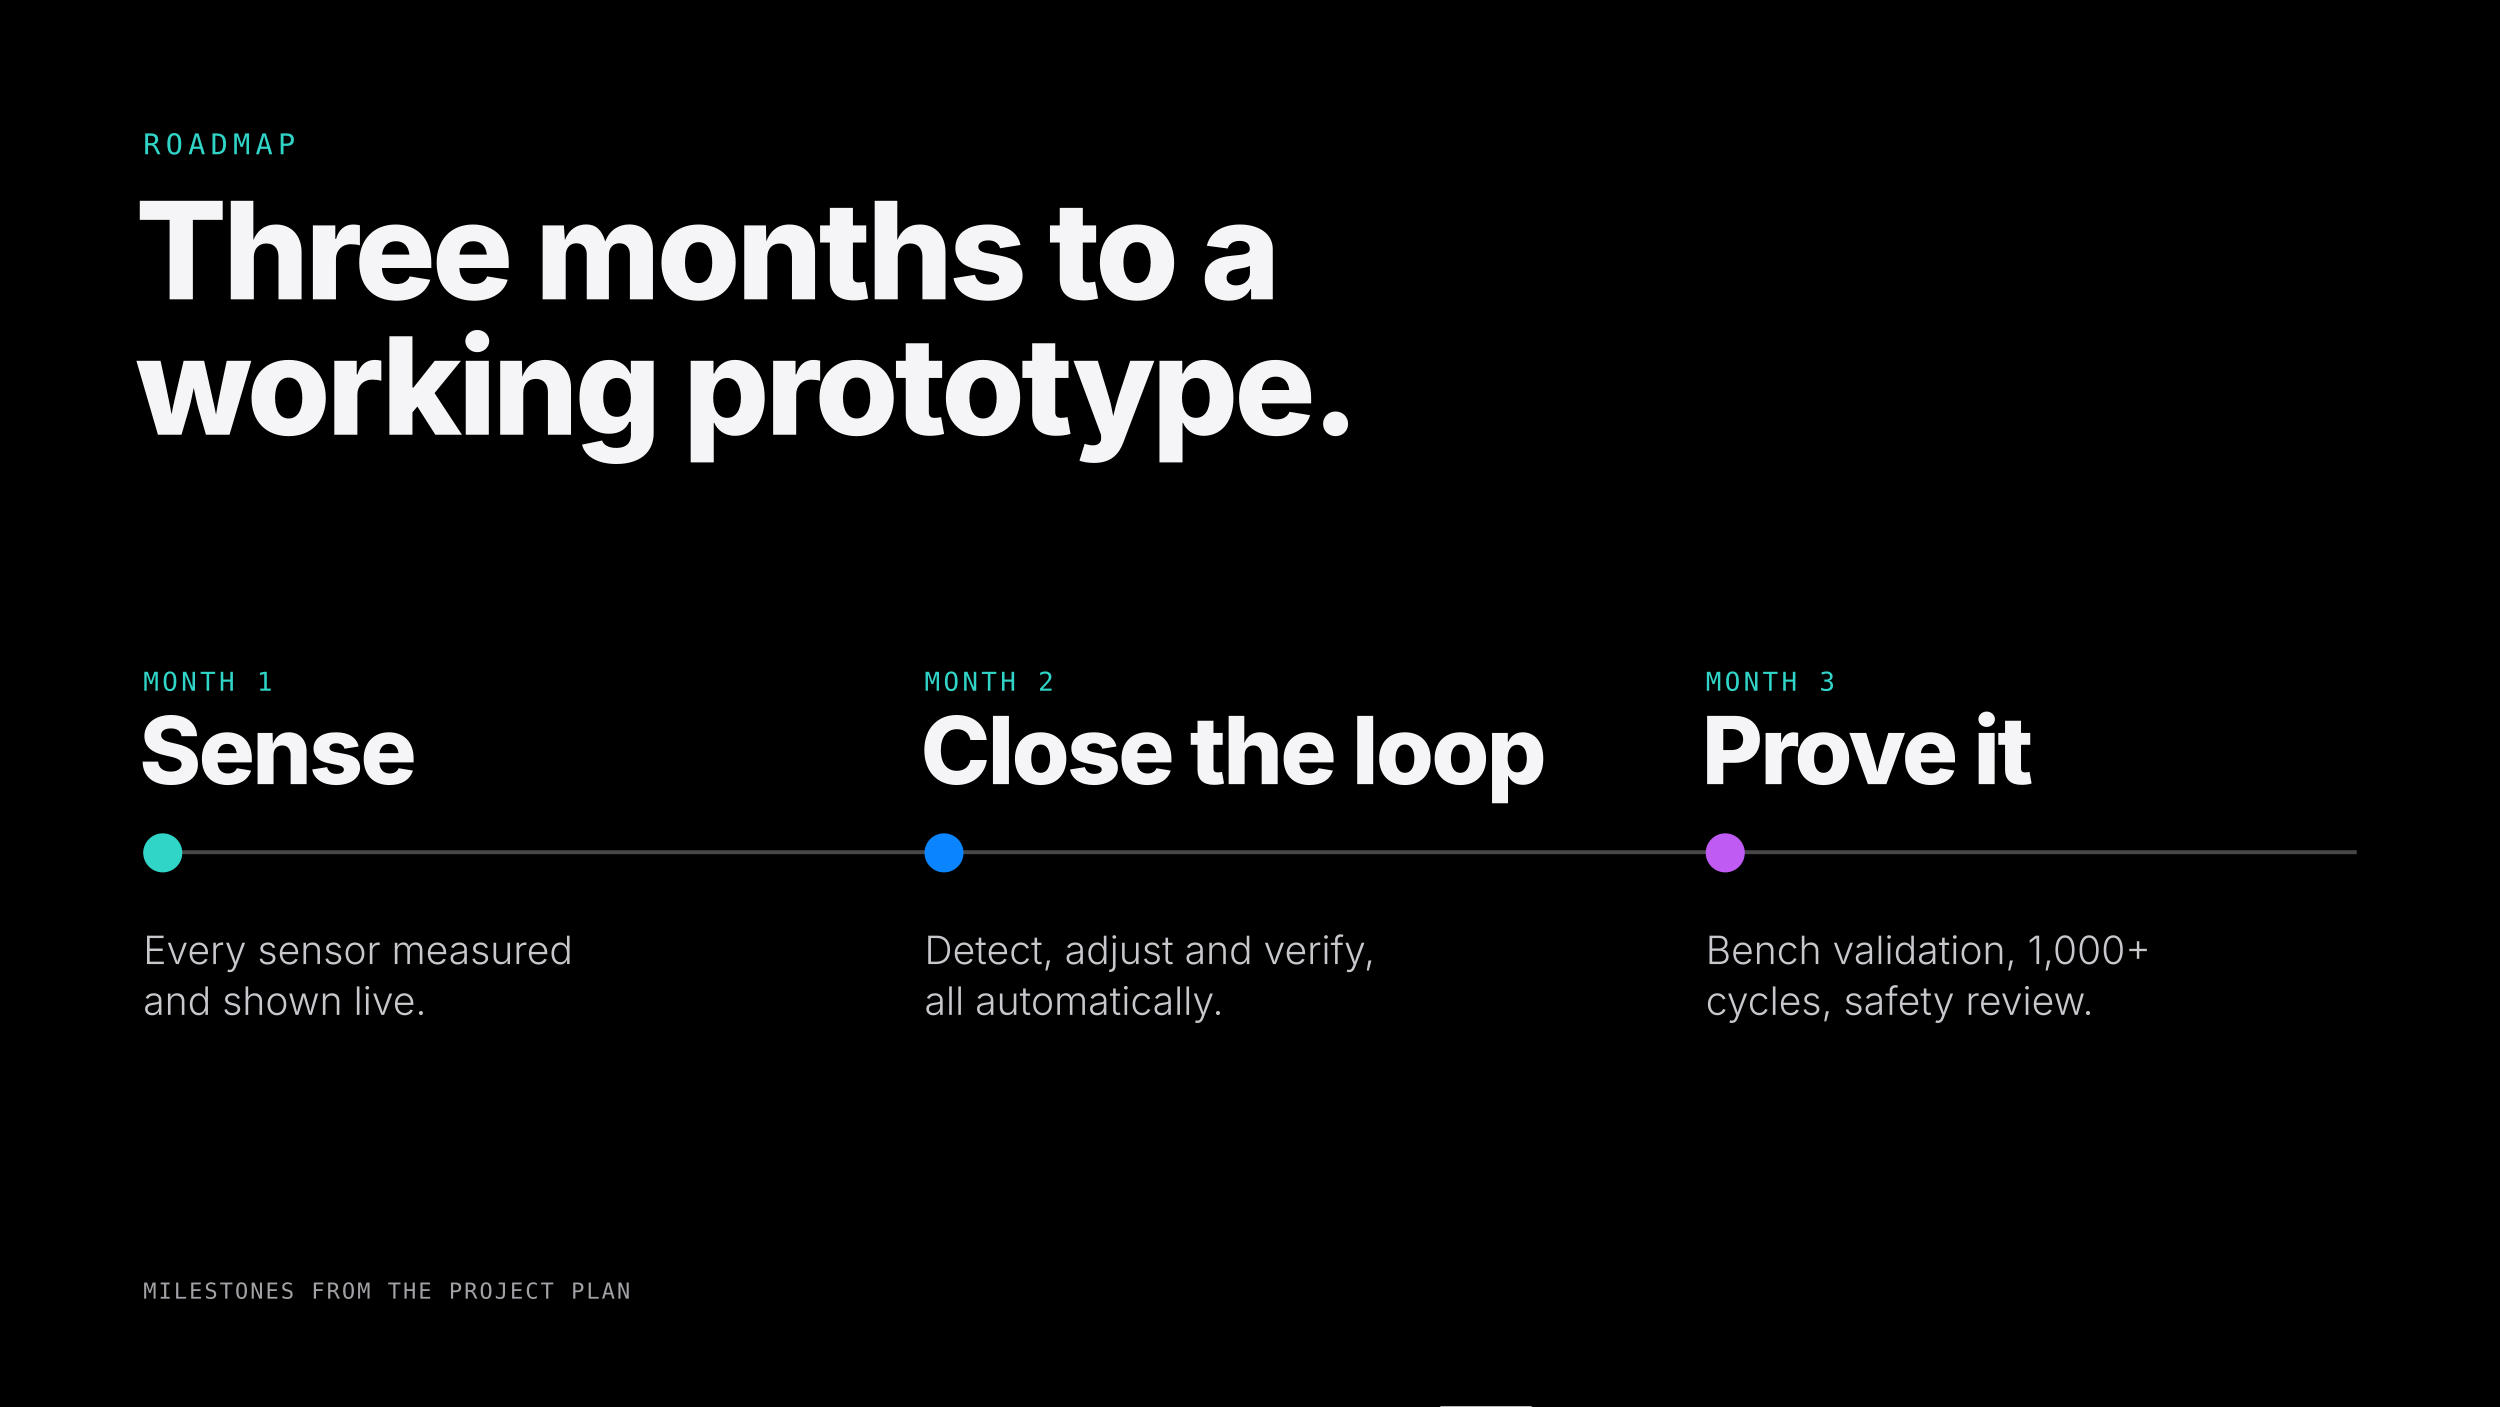
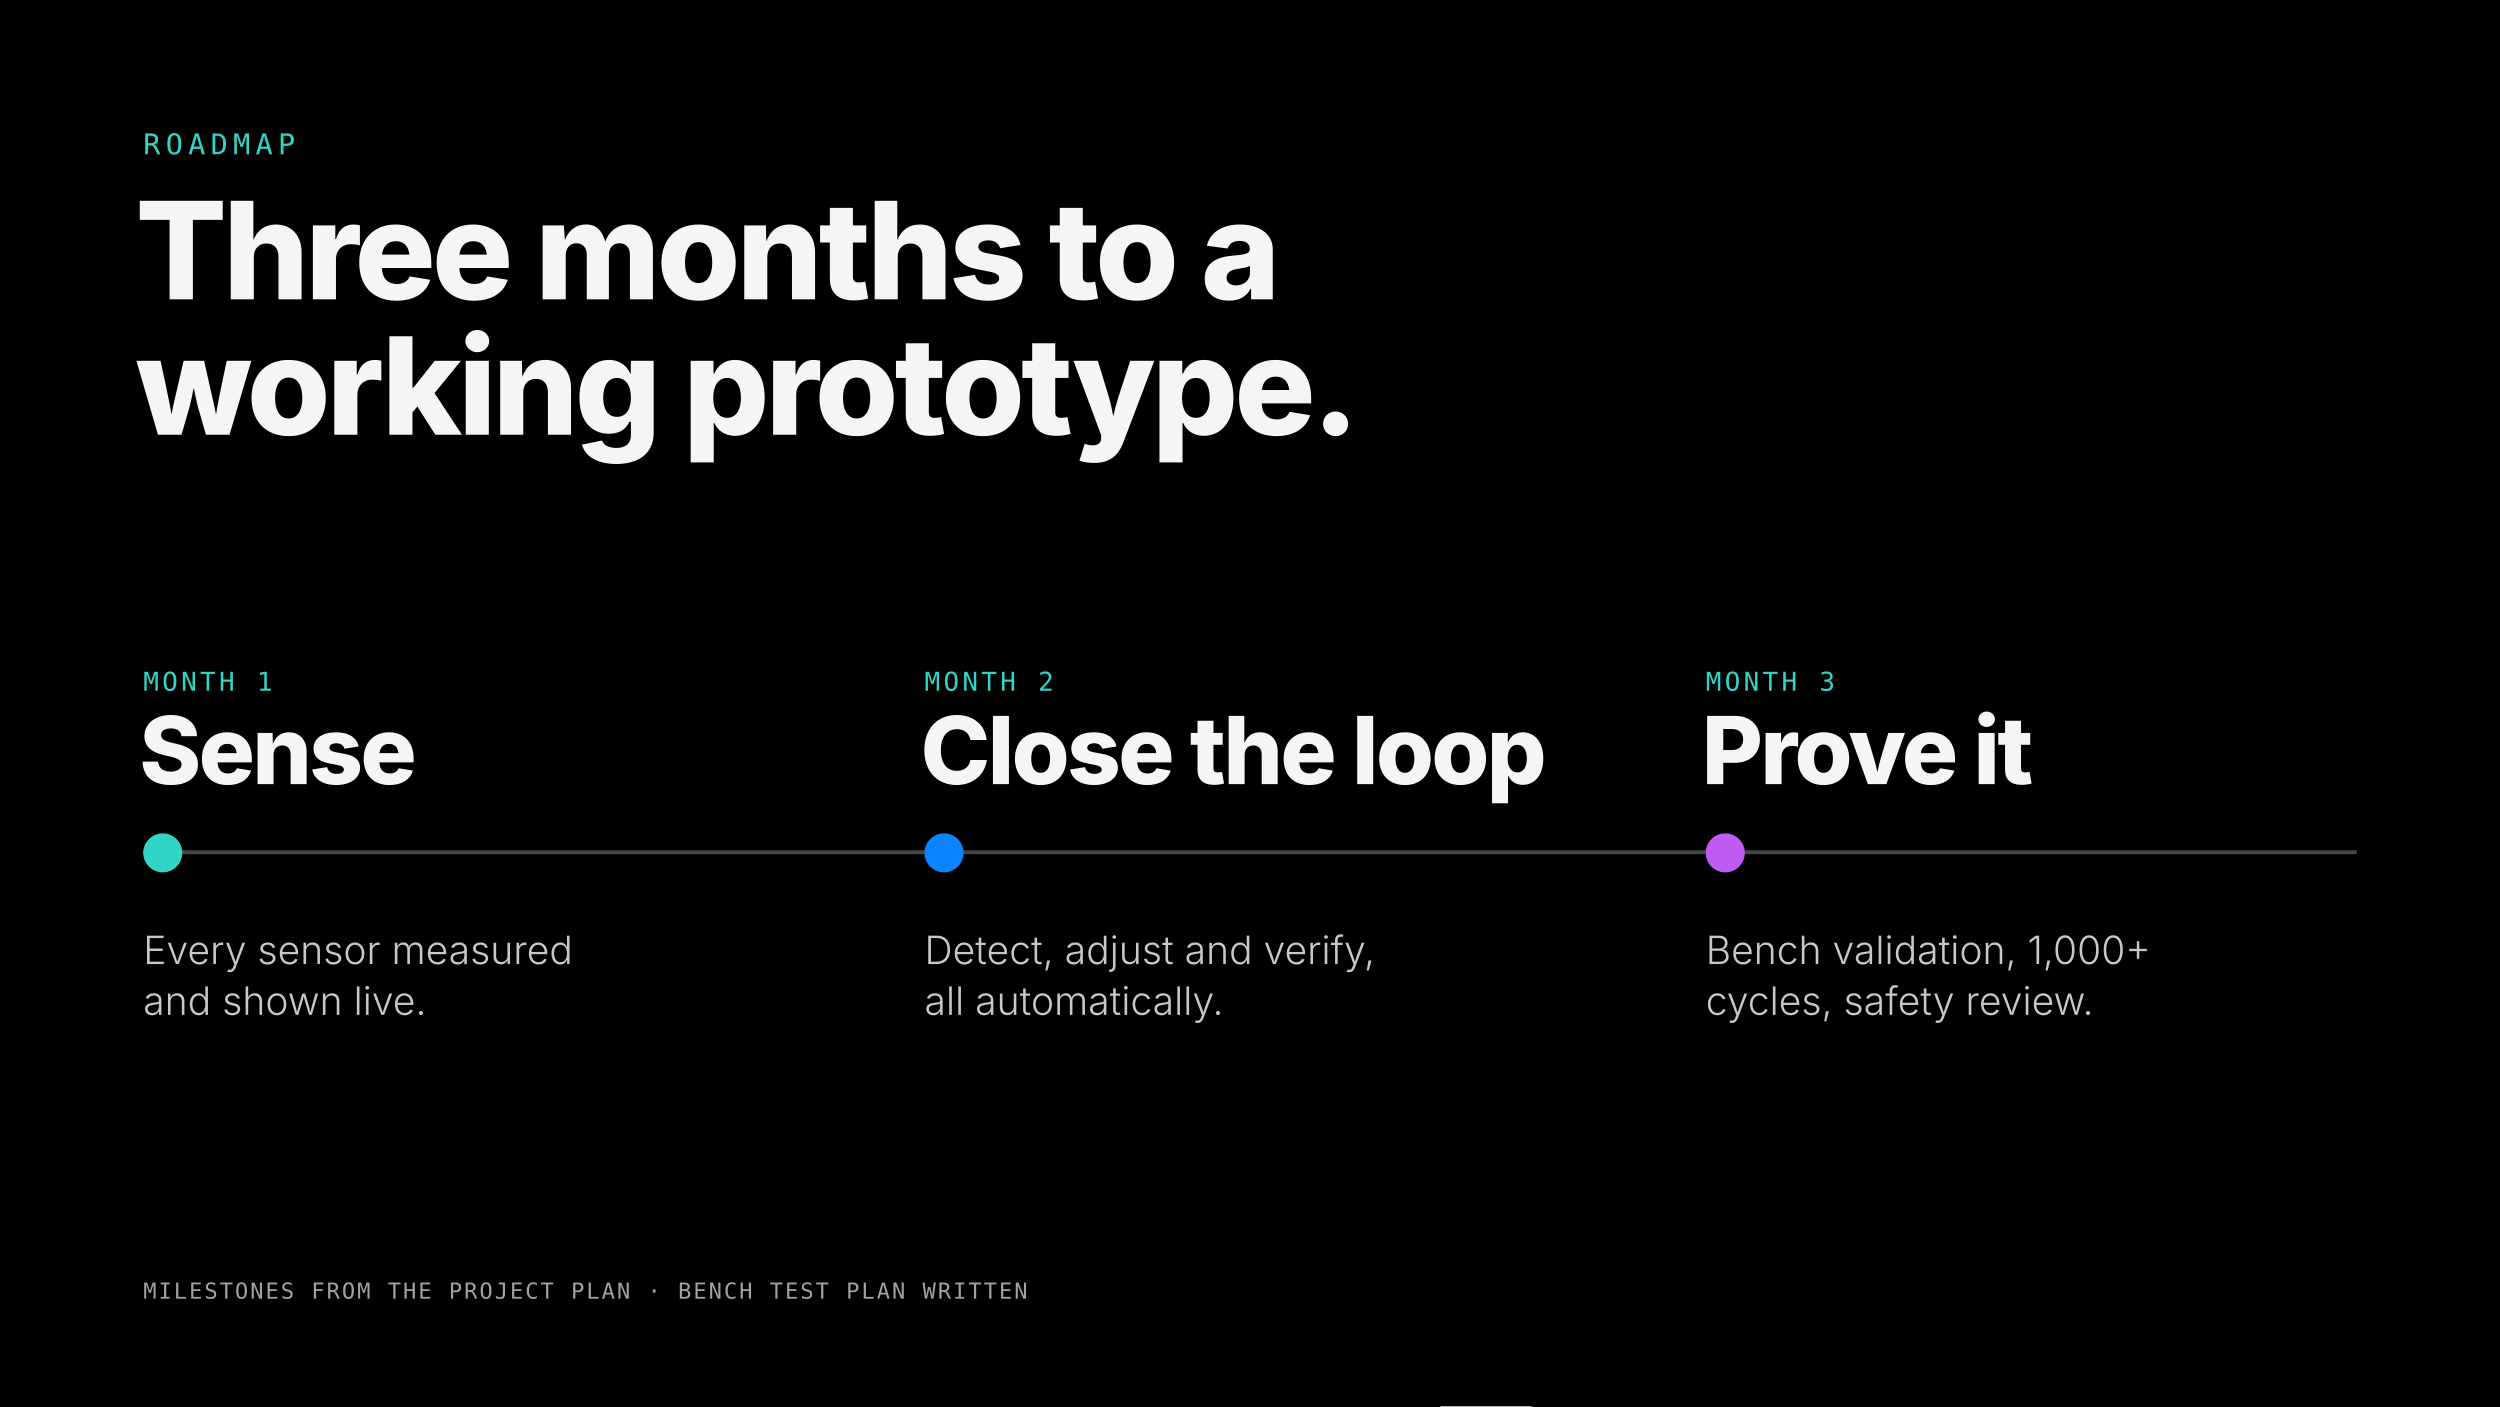
<svg xmlns="http://www.w3.org/2000/svg" width="1920" height="1080" viewBox="0 0 1920 1080">
  <defs>
    <linearGradient id="s11-tg" x1="0" y1="0" x2="1" y2="0">
      <stop offset="0" stop-color="#30D5C8" />
      <stop offset="1" stop-color="#0A84FF" />
    </linearGradient>
    <radialGradient id="s11-glow blue">
      <stop offset="0" stop-color="#0A84FF" stop-opacity="0.2" />
      <stop offset=".55" stop-color="#0A84FF" stop-opacity="0.07" />
      <stop offset="1" stop-color="#0A84FF" stop-opacity="0" />
    </radialGradient>
    <radialGradient id="s11-glow violet">
      <stop offset="0" stop-color="#BF5AF2" stop-opacity="0.14" />
      <stop offset=".55" stop-color="#BF5AF2" stop-opacity="0.049" />
      <stop offset="1" stop-color="#BF5AF2" stop-opacity="0" />
    </radialGradient>
  </defs>
  <rect id="background" width="1920" height="1080" fill="#000" />
  <ellipse id="glow blue" cx="500" cy="800" rx="700" ry="560" fill="url(#s11-glow blue)" />
  <ellipse id="glow violet" cx="1550" cy="750" rx="550" ry="450" fill="url(#s11-glow violet)" />
  <g id="eyebrow">
    <text x="110" y="118.5" font-family="'IBM Plex Mono', Menlo, monospace" font-size="22" font-weight="500" fill="#30D5C8" text-anchor="start" letter-spacing="4">ROADMAP</text>
  </g>
  <g id="title">
    <text x="104" y="229.9" font-family="Inter, 'SF Pro Display', Helvetica, Arial, sans-serif" font-size="104" font-weight="800" fill="#F5F5F7" text-anchor="start" letter-spacing="-3">Three months to a</text>
    <text x="104" y="333.9" font-family="Inter, 'SF Pro Display', Helvetica, Arial, sans-serif" font-size="104" font-weight="800" fill="#F5F5F7" text-anchor="start" letter-spacing="-3">working prototype.</text>
  </g>
  <g id="timeline">
    <rect x="110" y="653" width="1700" height="3" rx="0" fill="#fff" fill-opacity="0.28" />
  </g>
  <g id="phase Sense">
    <circle cx="125" cy="655" r="15" fill="#30D5C8" />
    <text x="110" y="530.5" font-family="'IBM Plex Mono', Menlo, monospace" font-size="20" font-weight="500" fill="#30D5C8" text-anchor="start" letter-spacing="2.5">MONTH 1</text>
    <text x="107" y="602.2" font-family="Inter, 'SF Pro Display', Helvetica, Arial, sans-serif" font-size="72" font-weight="800" fill="#F5F5F7" text-anchor="start" letter-spacing="-2">Sense</text>
    <text x="110" y="740.4" font-family="Inter, 'SF Pro Display', Helvetica, Arial, sans-serif" font-size="30" font-weight="300" fill="#C7C7CC" text-anchor="start" letter-spacing="0">Every sensor measured</text>
    <text x="110" y="779.4" font-family="Inter, 'SF Pro Display', Helvetica, Arial, sans-serif" font-size="30" font-weight="300" fill="#C7C7CC" text-anchor="start" letter-spacing="0">and shown live.</text>
  </g>
  <g id="phase Close the loop">
    <circle cx="725" cy="655" r="15" fill="#0A84FF" />
    <text x="710" y="530.5" font-family="'IBM Plex Mono', Menlo, monospace" font-size="20" font-weight="500" fill="#30D5C8" text-anchor="start" letter-spacing="2.5">MONTH 2</text>
    <text x="707" y="602.2" font-family="Inter, 'SF Pro Display', Helvetica, Arial, sans-serif" font-size="72" font-weight="800" fill="#F5F5F7" text-anchor="start" letter-spacing="-2">Close the loop</text>
    <text x="710" y="740.4" font-family="Inter, 'SF Pro Display', Helvetica, Arial, sans-serif" font-size="30" font-weight="300" fill="#C7C7CC" text-anchor="start" letter-spacing="0">Detect, adjust and verify,</text>
    <text x="710" y="779.4" font-family="Inter, 'SF Pro Display', Helvetica, Arial, sans-serif" font-size="30" font-weight="300" fill="#C7C7CC" text-anchor="start" letter-spacing="0">all automatically.</text>
  </g>
  <g id="phase Prove it">
    <circle cx="1325" cy="655" r="15" fill="#BF5AF2" />
    <text x="1310" y="530.5" font-family="'IBM Plex Mono', Menlo, monospace" font-size="20" font-weight="500" fill="#30D5C8" text-anchor="start" letter-spacing="2.5">MONTH 3</text>
    <text x="1307" y="602.2" font-family="Inter, 'SF Pro Display', Helvetica, Arial, sans-serif" font-size="72" font-weight="800" fill="#F5F5F7" text-anchor="start" letter-spacing="-2">Prove it</text>
    <text x="1310" y="740.4" font-family="Inter, 'SF Pro Display', Helvetica, Arial, sans-serif" font-size="30" font-weight="300" fill="#C7C7CC" text-anchor="start" letter-spacing="0">Bench validation, 1,000+</text>
    <text x="1310" y="779.4" font-family="Inter, 'SF Pro Display', Helvetica, Arial, sans-serif" font-size="30" font-weight="300" fill="#C7C7CC" text-anchor="start" letter-spacing="0">cycles, safety review.</text>
  </g>
  <g id="footer">
-     <text x="110" y="997.4" font-family="'IBM Plex Mono', Menlo, monospace" font-size="17" font-weight="500" fill="#A1A1A6" text-anchor="start" letter-spacing="1.5">MILESTONES FROM THE PROJECT PLAN</text>
+     <text x="110" y="997.4" font-family="'IBM Plex Mono', Menlo, monospace" font-size="17" font-weight="500" fill="#A1A1A6" text-anchor="start" letter-spacing="1.5">MILESTONES FROM THE PROJECT PLAN  ·  BENCH TEST PLAN WRITTEN</text>
  </g>
</svg>
